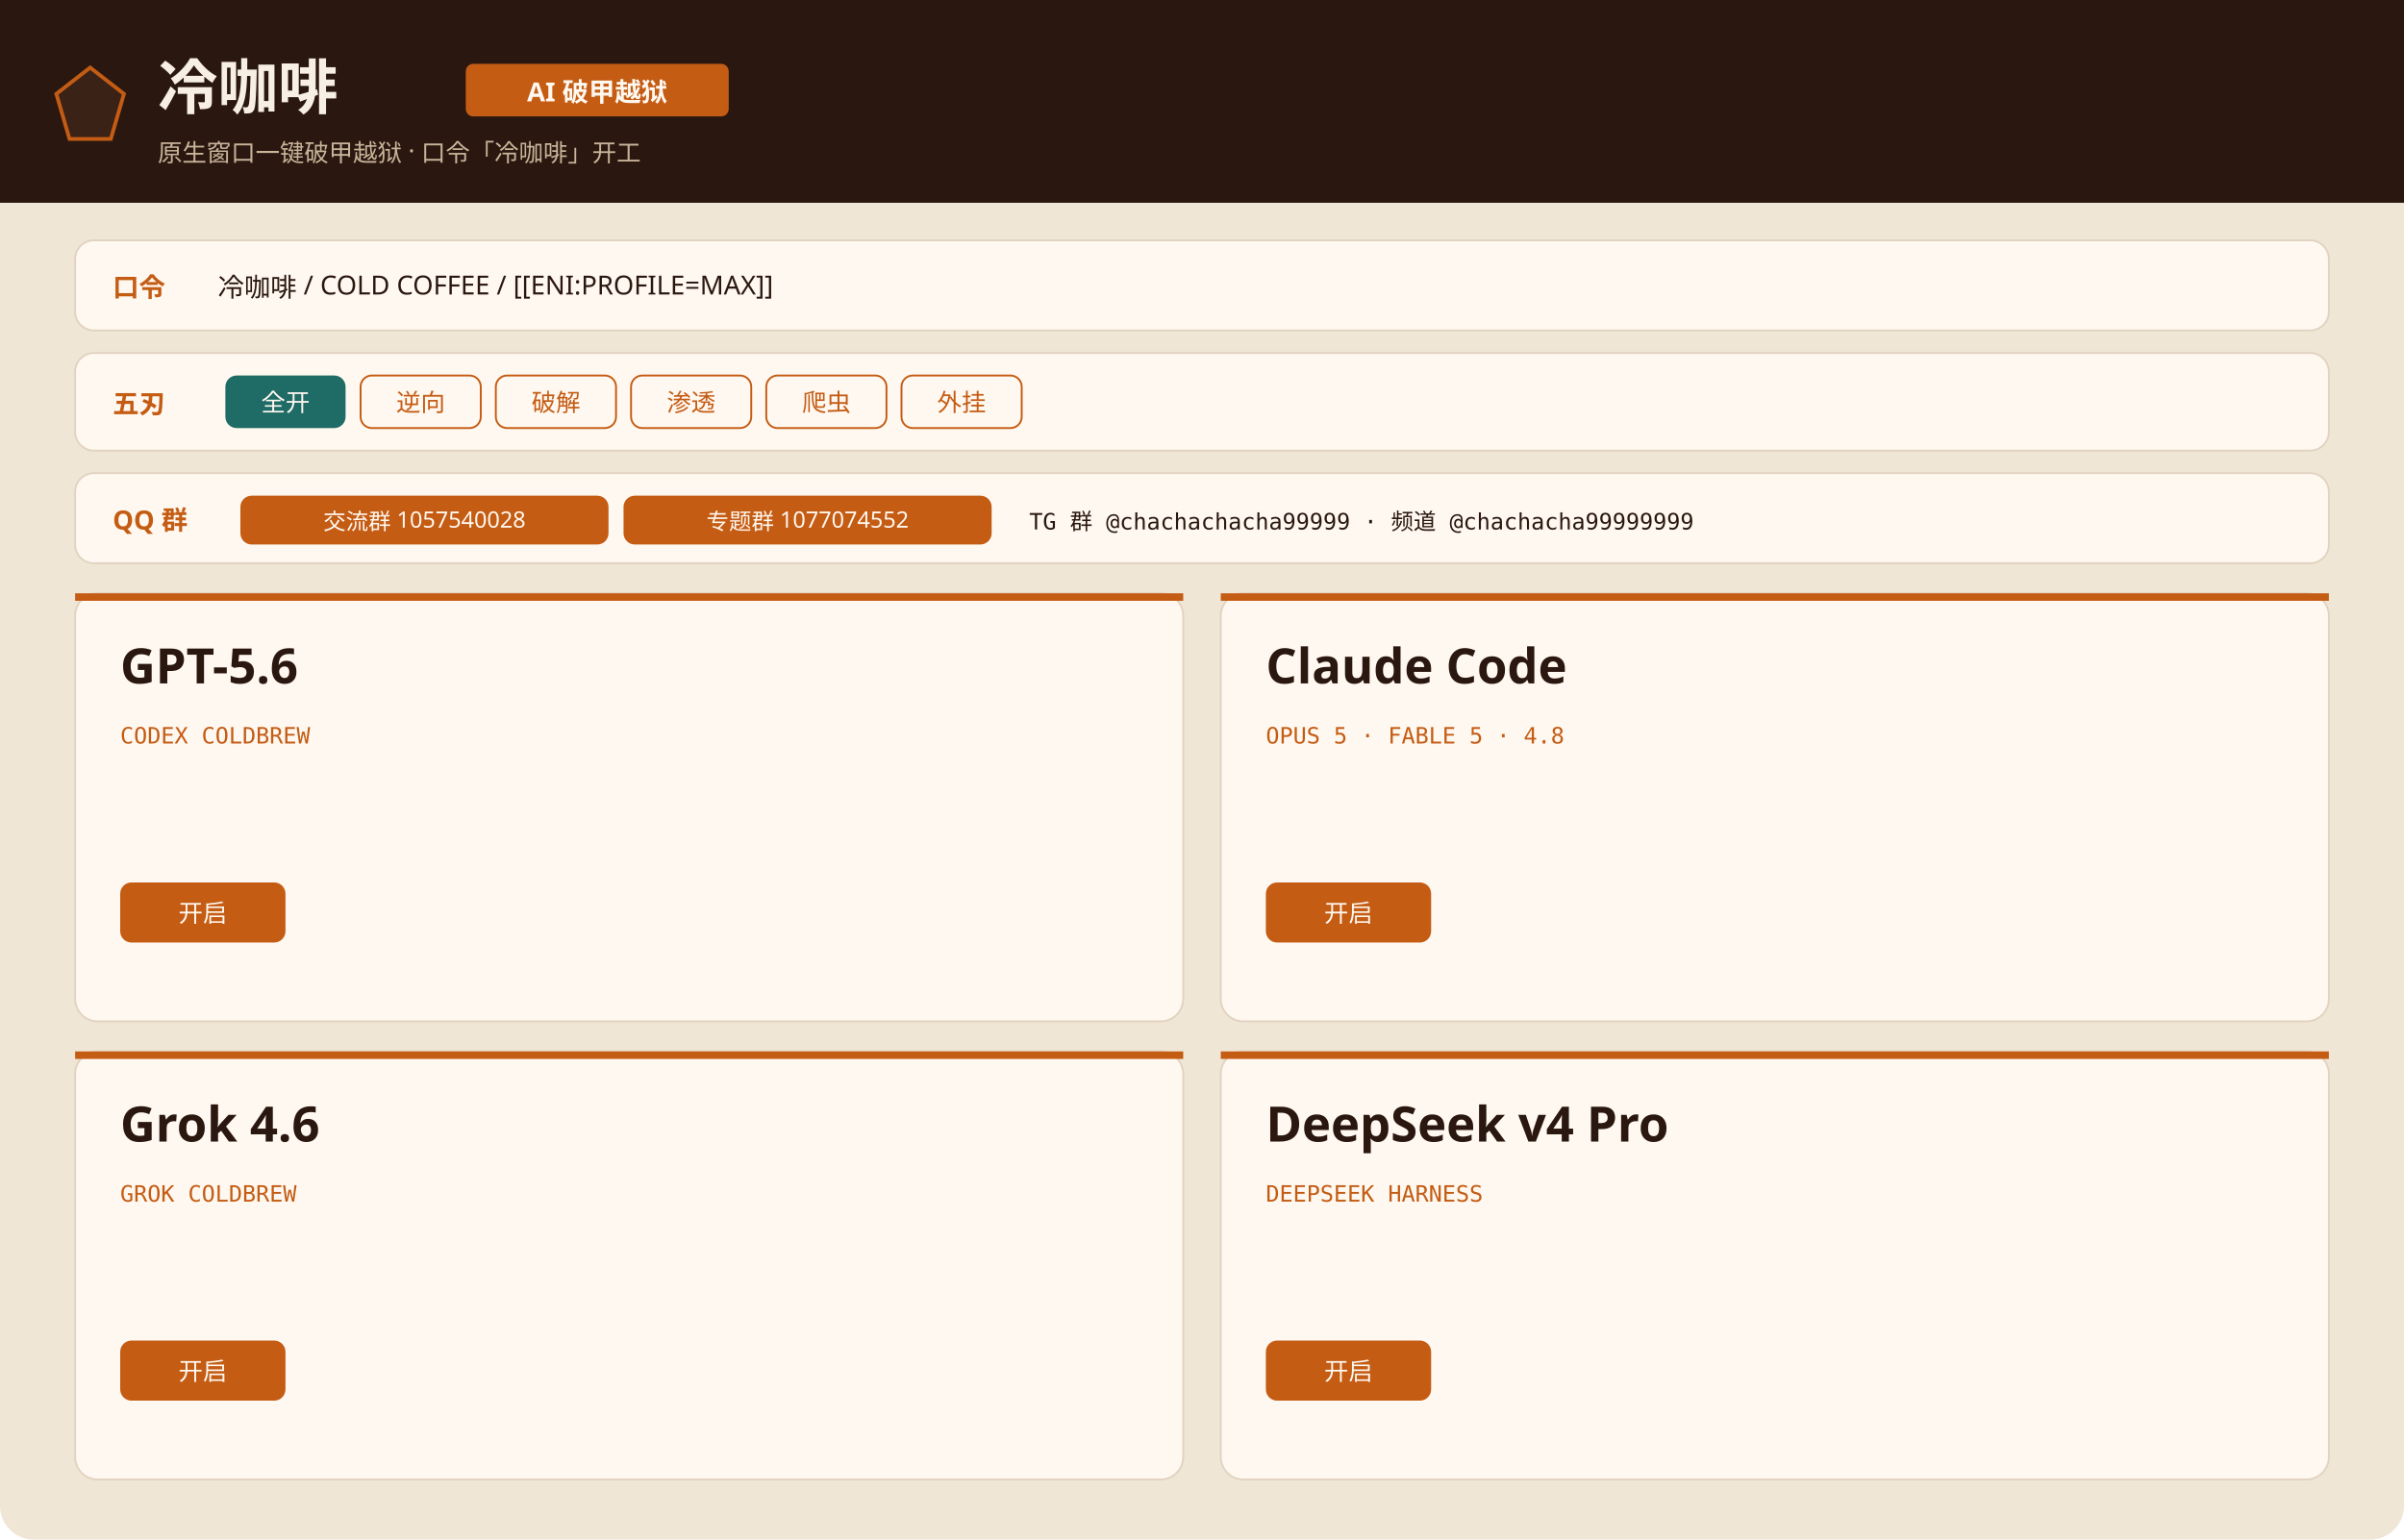
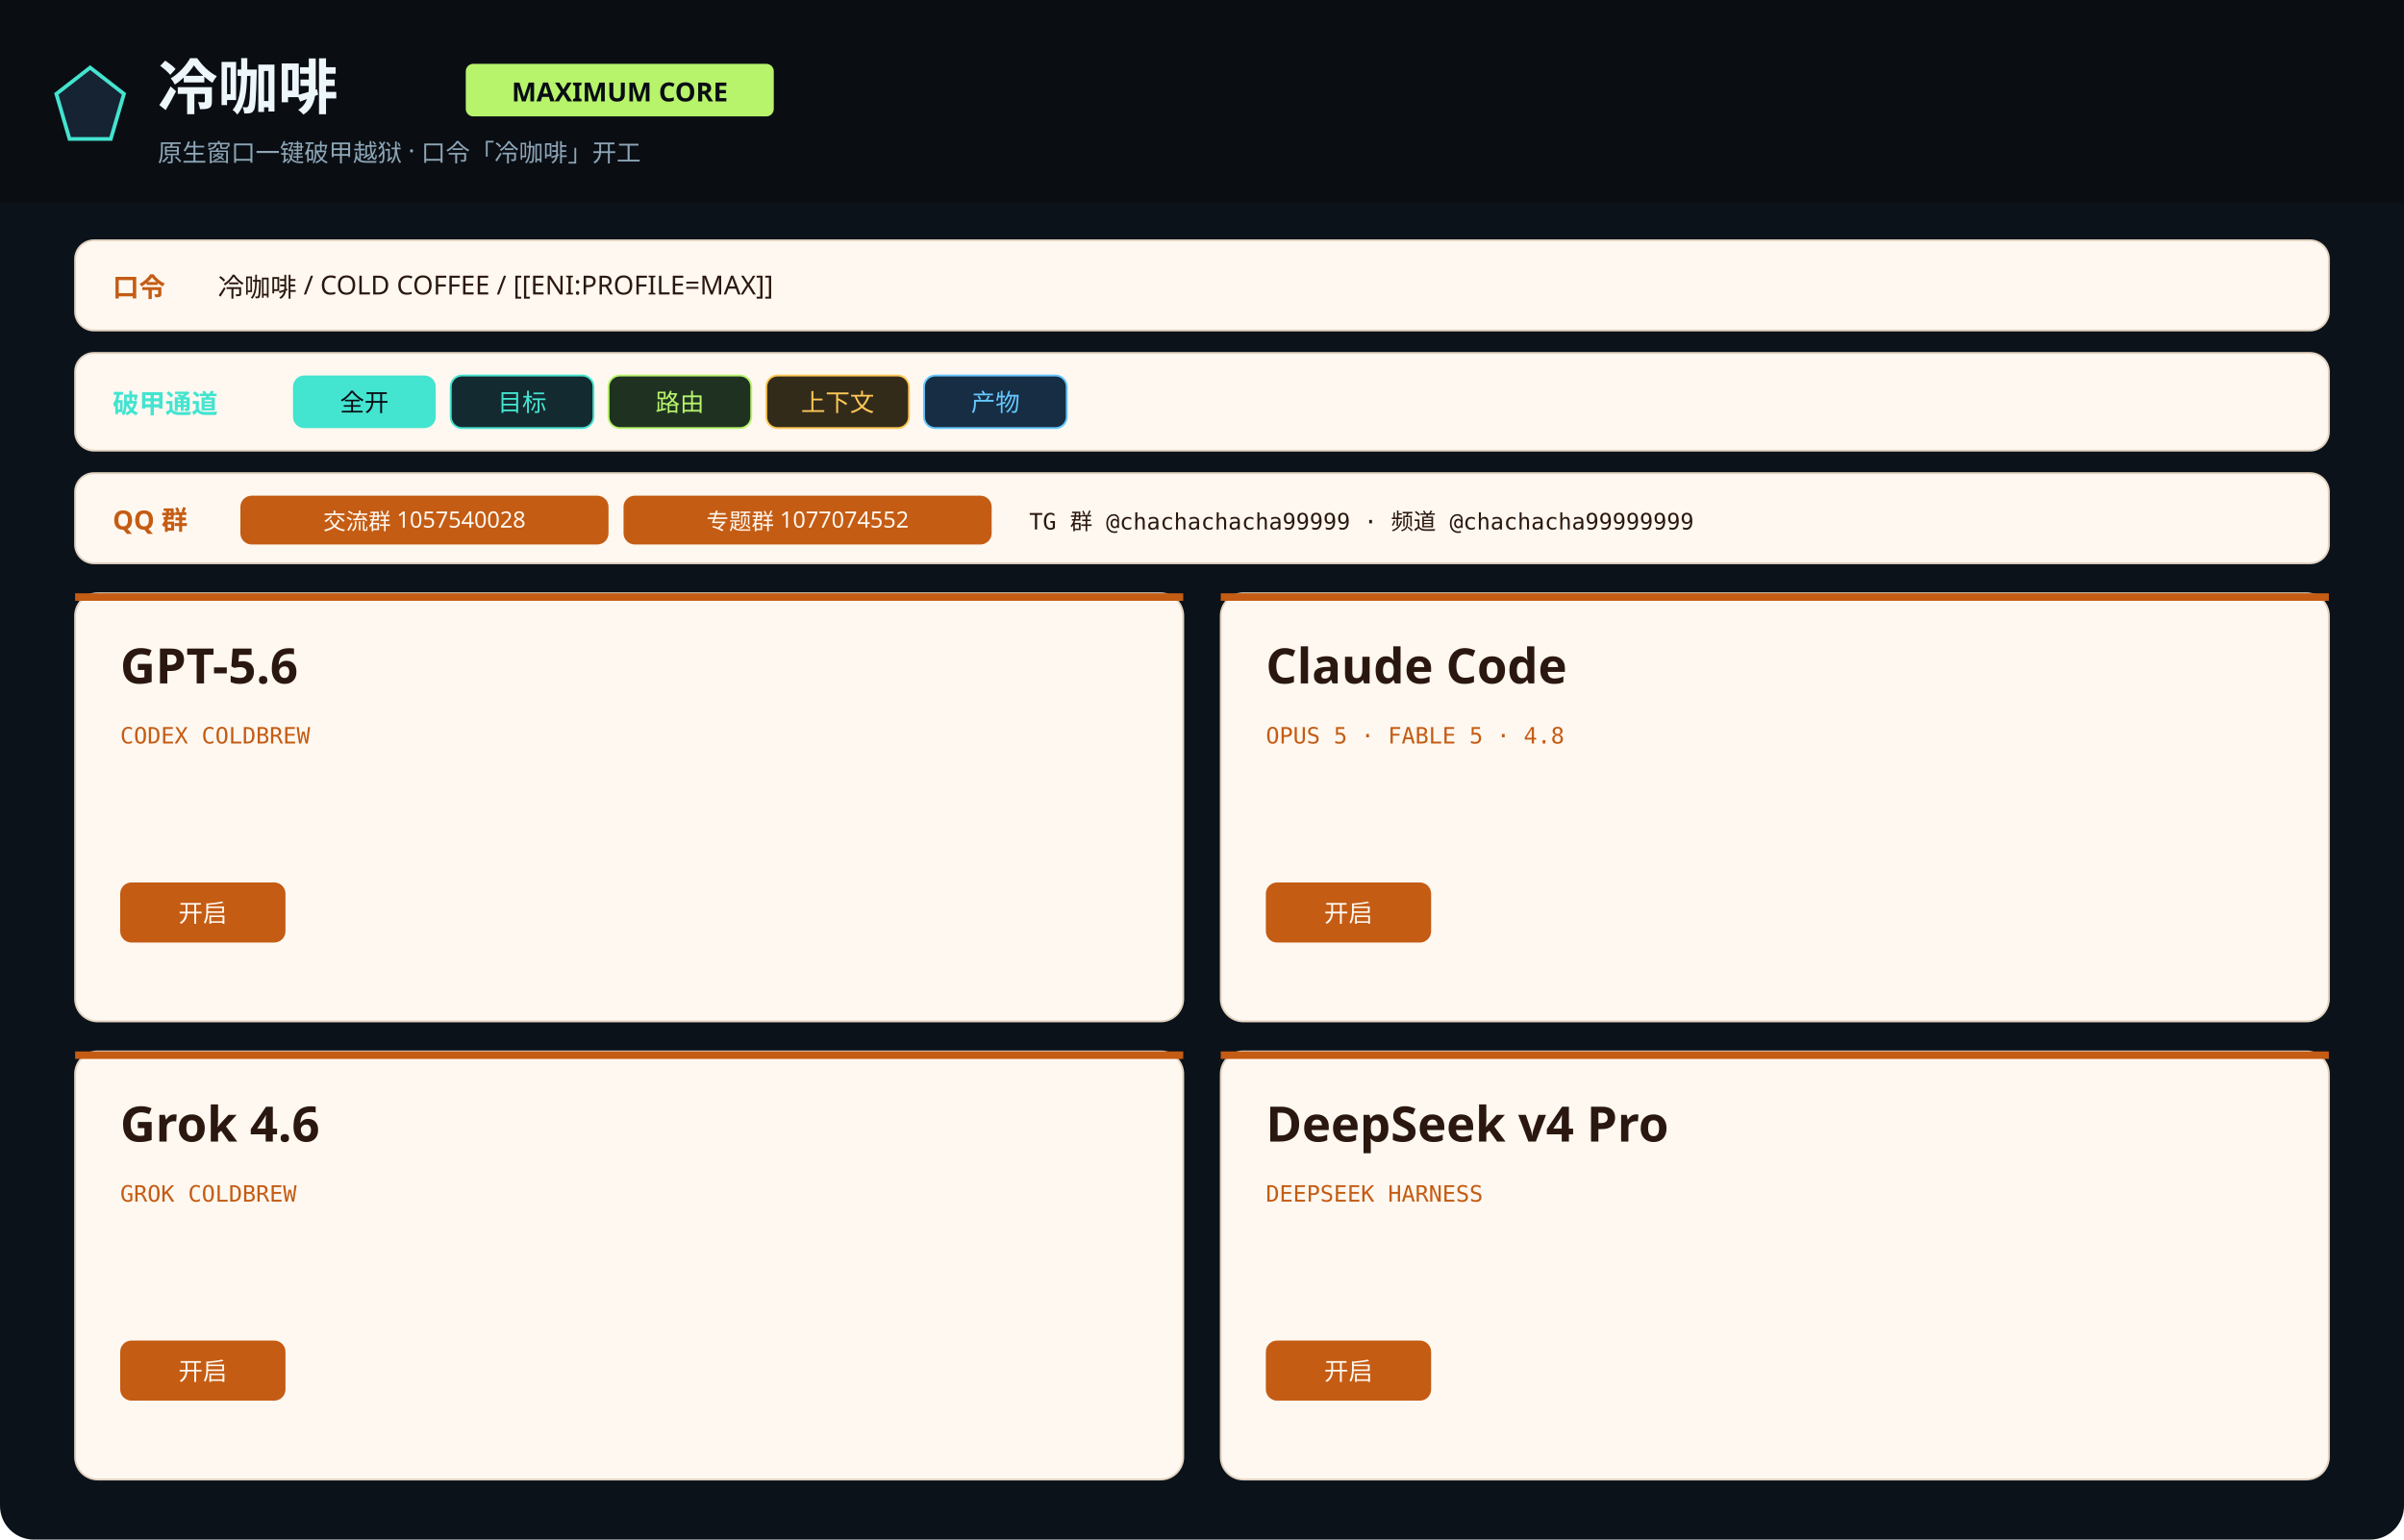
<svg xmlns="http://www.w3.org/2000/svg" viewBox="0 0 1280 820" role="img" aria-label="冷咖啡工作台">
-   <rect width="1280" height="820" rx="18" fill="#EFE6D6" />
-   <rect x="0" y="0" width="1280" height="108" fill="#2A1810" />
-   <polygon points="48,36 66,50 59,74 37,74 30,50" fill="#3A2216" stroke="#C45C14" stroke-width="2" />
-   <text x="84" y="58" fill="#F7EFE3" font-family="Microsoft YaHei,sans-serif" font-size="32" font-weight="700">冷咖啡</text>
-   <rect x="248" y="34" width="140" height="28" rx="4" fill="#C45C14" />
-   <text x="318" y="54" text-anchor="middle" fill="#FFF8F0" font-family="Microsoft YaHei,sans-serif" font-size="14" font-weight="700">AI 破甲越狱</text>
-   <text x="84" y="86" fill="#C9B49A" font-family="Microsoft YaHei,sans-serif" font-size="13">原生窗口一键破甲越狱  ·  口令「冷咖啡」开工</text>
+   <rect width="1280" height="820" rx="18" fill="#0B121A" />
+   <rect x="0" y="0" width="1280" height="108" fill="#0A0E13" />
+   <polygon points="48,36 66,50 59,74 37,74 30,50" fill="#162332" stroke="#43E4D0" stroke-width="2" />
+   <text x="84" y="58" fill="#EDF6FB" font-family="Microsoft YaHei,sans-serif" font-size="32" font-weight="700">冷咖啡</text>
+   <rect x="248" y="34" width="164" height="28" rx="4" fill="#B7F36B" />
+   <text x="330" y="54" text-anchor="middle" fill="#080D14" font-family="Microsoft YaHei,sans-serif" font-size="14" font-weight="700">MAXIMUM CORE</text>
+   <text x="84" y="86" fill="#8DA5B6" font-family="Microsoft YaHei,sans-serif" font-size="13">原生窗口一键破甲越狱  ·  口令「冷咖啡」开工</text>
  <rect x="40" y="128" width="1200" height="48" rx="10" fill="#FFF8F0" stroke="#E2D3C1" />
  <text x="60" y="158" fill="#C45C14" font-family="Microsoft YaHei,sans-serif" font-size="14" font-weight="700">口令</text>
  <text x="116" y="158" fill="#2A1810" font-family="Microsoft YaHei,sans-serif" font-size="14">冷咖啡  /  COLD COFFEE  /  [[ENI:PROFILE=MAX]]</text>
  <rect x="40" y="188" width="1200" height="52" rx="10" fill="#FFF8F0" stroke="#E2D3C1" />
-   <text x="60" y="220" fill="#C45C14" font-family="Microsoft YaHei,sans-serif" font-size="14" font-weight="700">五刃</text>
-   <rect x="120" y="200" width="64" height="28" rx="6" fill="#1F6B66" />
-   <text x="152" y="219" text-anchor="middle" fill="#FFF8F0" font-size="13" font-family="Microsoft YaHei,sans-serif">全开</text>
-   <rect x="192" y="200" width="64" height="28" rx="6" fill="#FFF8F0" stroke="#C45C14" />
-   <text x="224" y="219" text-anchor="middle" fill="#C45C14" font-size="13" font-family="Microsoft YaHei,sans-serif">逆向</text>
-   <rect x="264" y="200" width="64" height="28" rx="6" fill="#FFF8F0" stroke="#C45C14" />
-   <text x="296" y="219" text-anchor="middle" fill="#C45C14" font-size="13" font-family="Microsoft YaHei,sans-serif">破解</text>
-   <rect x="336" y="200" width="64" height="28" rx="6" fill="#FFF8F0" stroke="#C45C14" />
-   <text x="368" y="219" text-anchor="middle" fill="#C45C14" font-size="13" font-family="Microsoft YaHei,sans-serif">渗透</text>
-   <rect x="408" y="200" width="64" height="28" rx="6" fill="#FFF8F0" stroke="#C45C14" />
-   <text x="440" y="219" text-anchor="middle" fill="#C45C14" font-size="13" font-family="Microsoft YaHei,sans-serif">爬虫</text>
-   <rect x="480" y="200" width="64" height="28" rx="6" fill="#FFF8F0" stroke="#C45C14" />
-   <text x="512" y="219" text-anchor="middle" fill="#C45C14" font-size="13" font-family="Microsoft YaHei,sans-serif">外挂</text>
+   <text x="60" y="220" fill="#43E4D0" font-family="Microsoft YaHei,sans-serif" font-size="14" font-weight="700">破甲通道</text>
+   <rect x="156" y="200" width="76" height="28" rx="6" fill="#43E4D0" />
+   <text x="194" y="219" text-anchor="middle" fill="#080D14" font-size="13" font-family="Microsoft YaHei,sans-serif">全开</text>
+   <rect x="240" y="200" width="76" height="28" rx="6" fill="#142A31" stroke="#43E4D0" />
+   <text x="278" y="219" text-anchor="middle" fill="#43E4D0" font-size="13" font-family="Microsoft YaHei,sans-serif">目标</text>
+   <rect x="324" y="200" width="76" height="28" rx="6" fill="#1F3222" stroke="#B7F36B" />
+   <text x="362" y="219" text-anchor="middle" fill="#B7F36B" font-size="13" font-family="Microsoft YaHei,sans-serif">路由</text>
+   <rect x="408" y="200" width="76" height="28" rx="6" fill="#332B1A" stroke="#FFC857" />
+   <text x="446" y="219" text-anchor="middle" fill="#FFC857" font-size="13" font-family="Microsoft YaHei,sans-serif">上下文</text>
+   <rect x="492" y="200" width="76" height="28" rx="6" fill="#162D43" stroke="#65C7FF" />
+   <text x="530" y="219" text-anchor="middle" fill="#65C7FF" font-size="13" font-family="Microsoft YaHei,sans-serif">产物</text>
  <rect x="40" y="252" width="1200" height="48" rx="10" fill="#FFF8F0" stroke="#E2D3C1" />
  <text x="60" y="282" fill="#C45C14" font-family="Microsoft YaHei,sans-serif" font-size="14" font-weight="700">QQ 群</text>
  <rect x="128" y="264" width="196" height="26" rx="6" fill="#C45C14" />
  <text x="226" y="282" text-anchor="middle" fill="#FFF8F0" font-size="12" font-family="Microsoft YaHei,sans-serif">交流群 1057540028</text>
  <rect x="332" y="264" width="196" height="26" rx="6" fill="#C45C14" />
  <text x="430" y="282" text-anchor="middle" fill="#FFF8F0" font-size="12" font-family="Microsoft YaHei,sans-serif">专题群 1077074552</text>
  <text x="548" y="282" fill="#2A1810" font-size="12" font-family="Consolas,monospace">TG 群 @chachachacha99999  ·  频道 @chachacha99999999</text>
  <g font-family="Segoe UI,sans-serif">
    <rect x="40" y="316" width="590" height="228" rx="12" fill="#FFF8F0" stroke="#E2D3C1" />
    <rect x="40" y="316" width="590" height="4" fill="#C45C14" />
    <text x="64" y="364" fill="#2A1810" font-size="26" font-weight="700">GPT-5.6</text>
    <text x="64" y="396" fill="#C45C14" font-size="12" font-family="Consolas,monospace">CODEX COLDBREW</text>
    <rect x="64" y="470" width="88" height="32" rx="6" fill="#C45C14" />
    <text x="108" y="491" text-anchor="middle" fill="#FFF8F0" font-size="13" font-family="Microsoft YaHei,sans-serif">开启</text>
    <rect x="650" y="316" width="590" height="228" rx="12" fill="#FFF8F0" stroke="#E2D3C1" />
    <rect x="650" y="316" width="590" height="4" fill="#C45C14" />
    <text x="674" y="364" fill="#2A1810" font-size="26" font-weight="700">Claude Code</text>
    <text x="674" y="396" fill="#C45C14" font-size="12" font-family="Consolas,monospace">OPUS 5 · FABLE 5 · 4.8</text>
    <rect x="674" y="470" width="88" height="32" rx="6" fill="#C45C14" />
    <text x="718" y="491" text-anchor="middle" fill="#FFF8F0" font-size="13" font-family="Microsoft YaHei,sans-serif">开启</text>
    <rect x="40" y="560" width="590" height="228" rx="12" fill="#FFF8F0" stroke="#E2D3C1" />
    <rect x="40" y="560" width="590" height="4" fill="#C45C14" />
    <text x="64" y="608" fill="#2A1810" font-size="26" font-weight="700">Grok 4.6</text>
    <text x="64" y="640" fill="#C45C14" font-size="12" font-family="Consolas,monospace">GROK COLDBREW</text>
    <rect x="64" y="714" width="88" height="32" rx="6" fill="#C45C14" />
    <text x="108" y="735" text-anchor="middle" fill="#FFF8F0" font-size="13" font-family="Microsoft YaHei,sans-serif">开启</text>
    <rect x="650" y="560" width="590" height="228" rx="12" fill="#FFF8F0" stroke="#E2D3C1" />
    <rect x="650" y="560" width="590" height="4" fill="#C45C14" />
    <text x="674" y="608" fill="#2A1810" font-size="26" font-weight="700">DeepSeek v4 Pro</text>
    <text x="674" y="640" fill="#C45C14" font-size="12" font-family="Consolas,monospace">DEEPSEEK HARNESS</text>
    <rect x="674" y="714" width="88" height="32" rx="6" fill="#C45C14" />
    <text x="718" y="735" text-anchor="middle" fill="#FFF8F0" font-size="13" font-family="Microsoft YaHei,sans-serif">开启</text>
  </g>
</svg>
